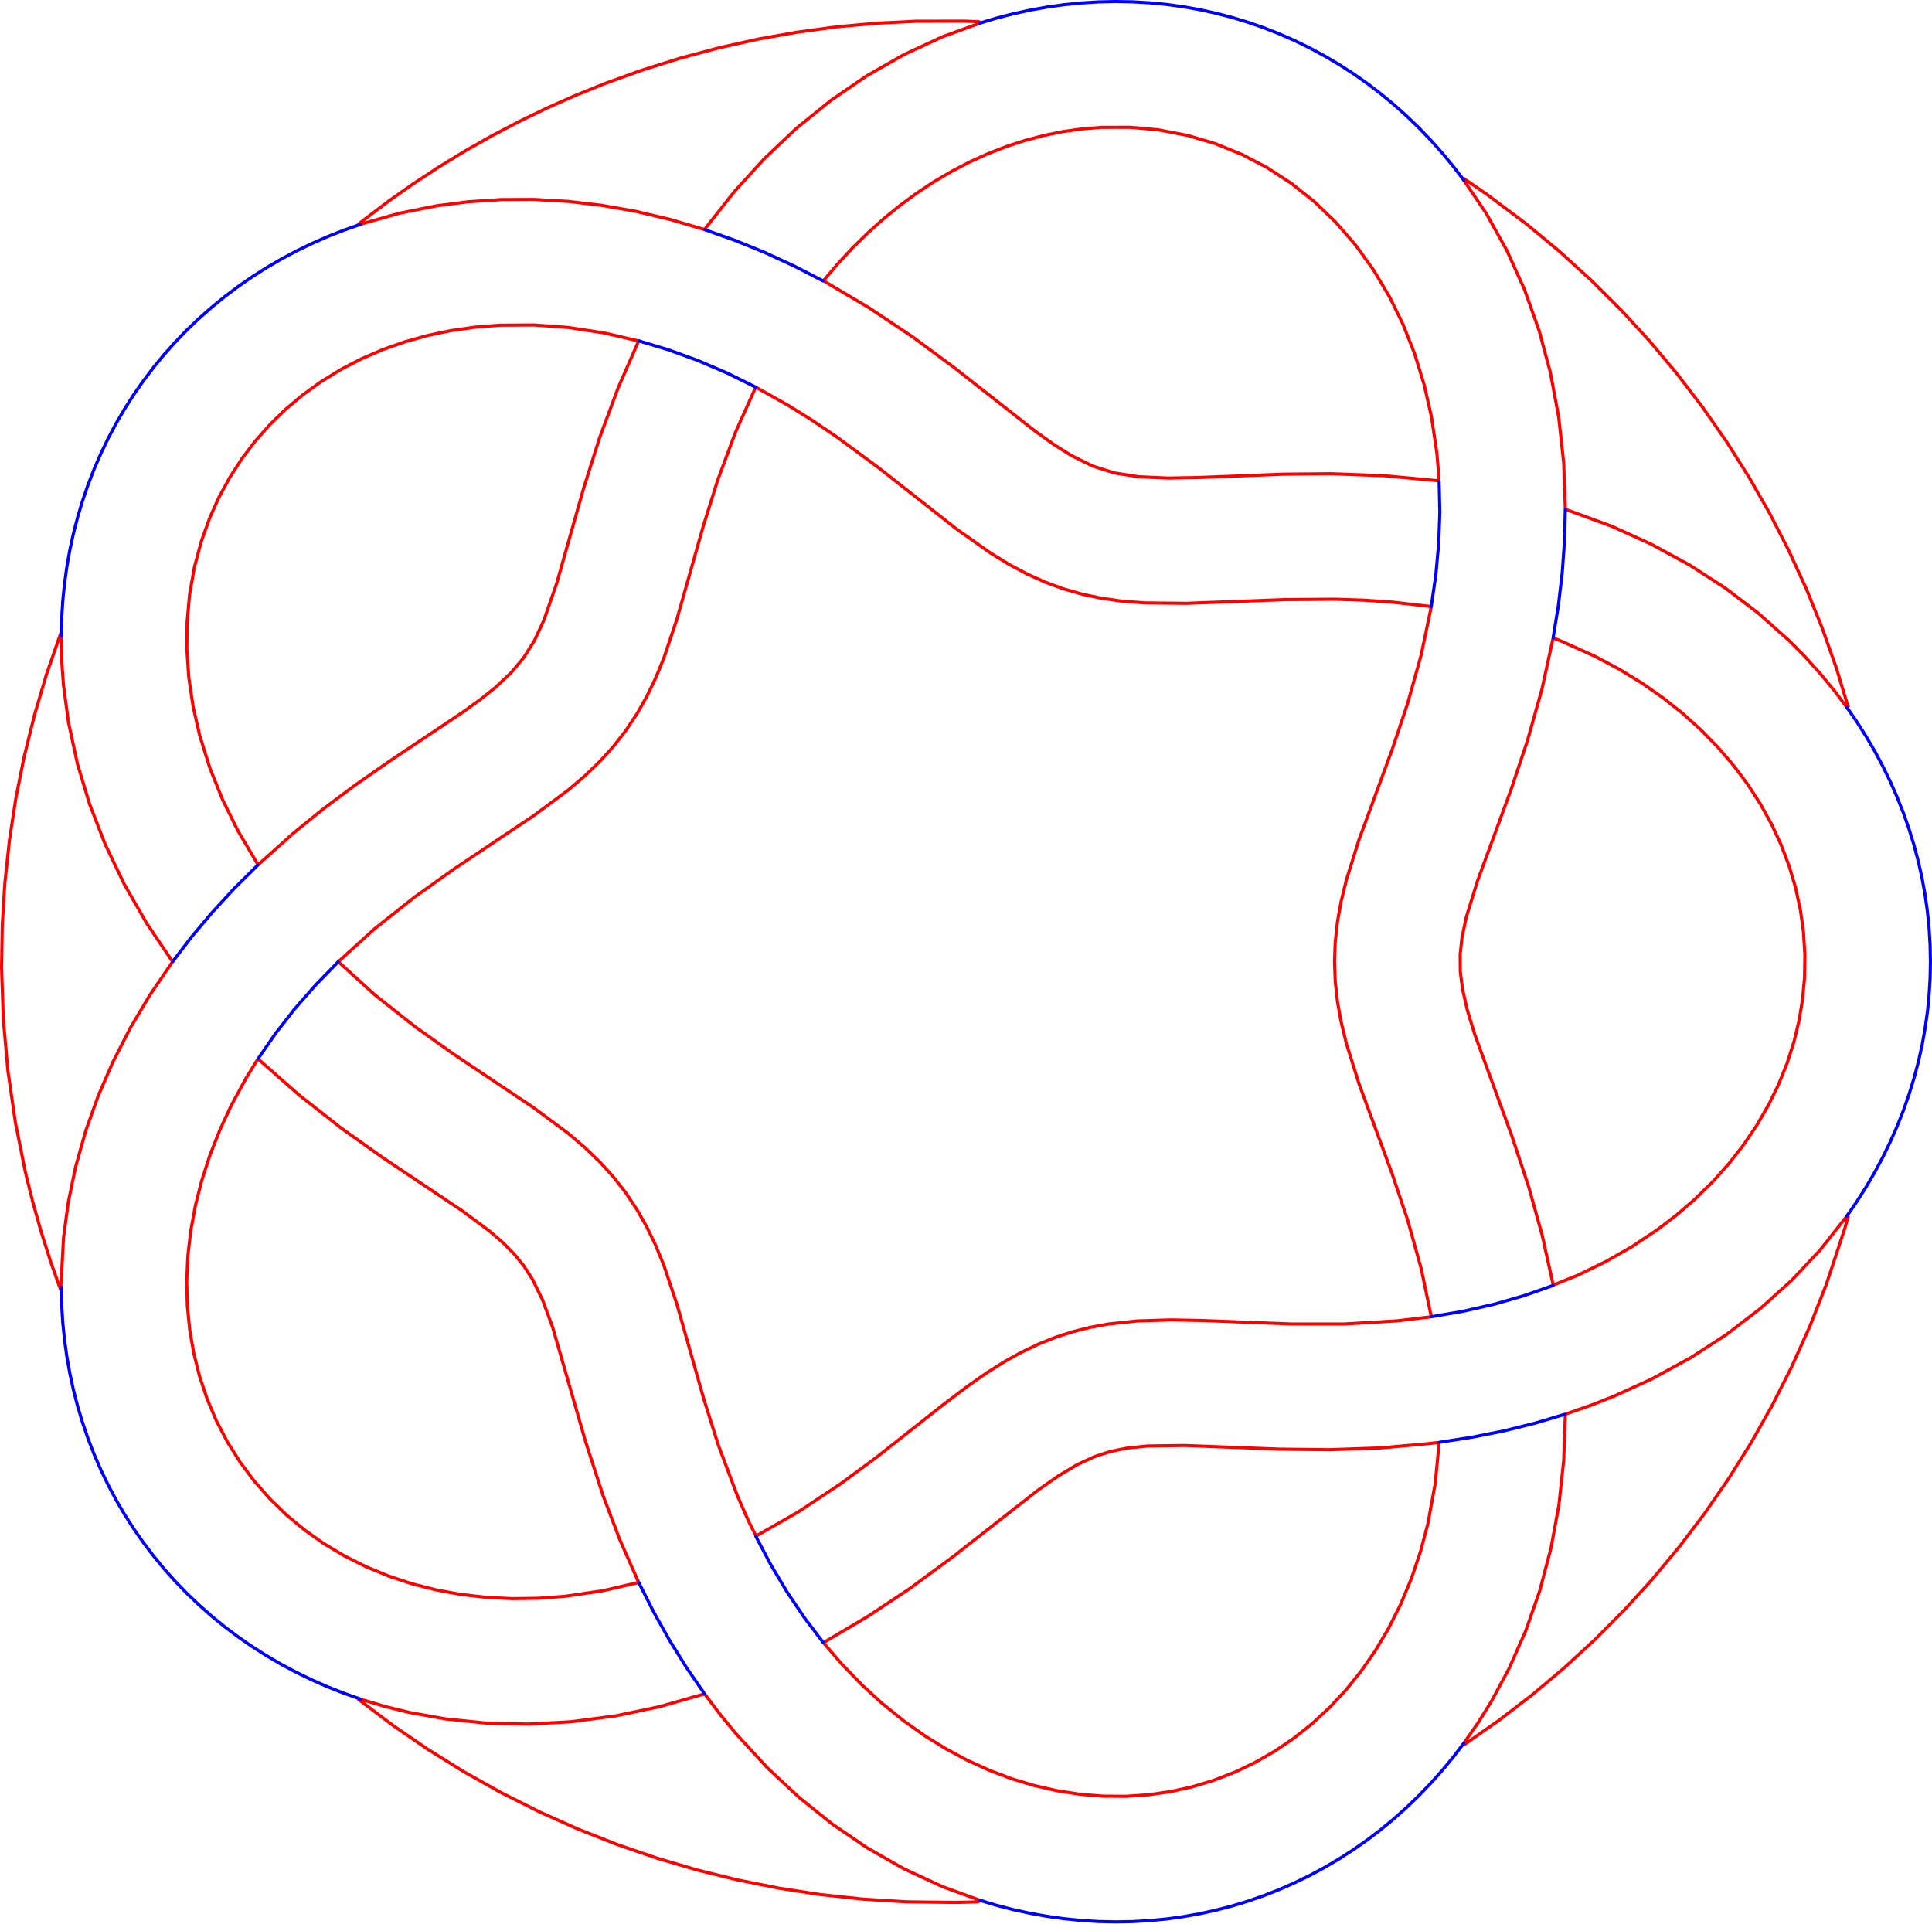
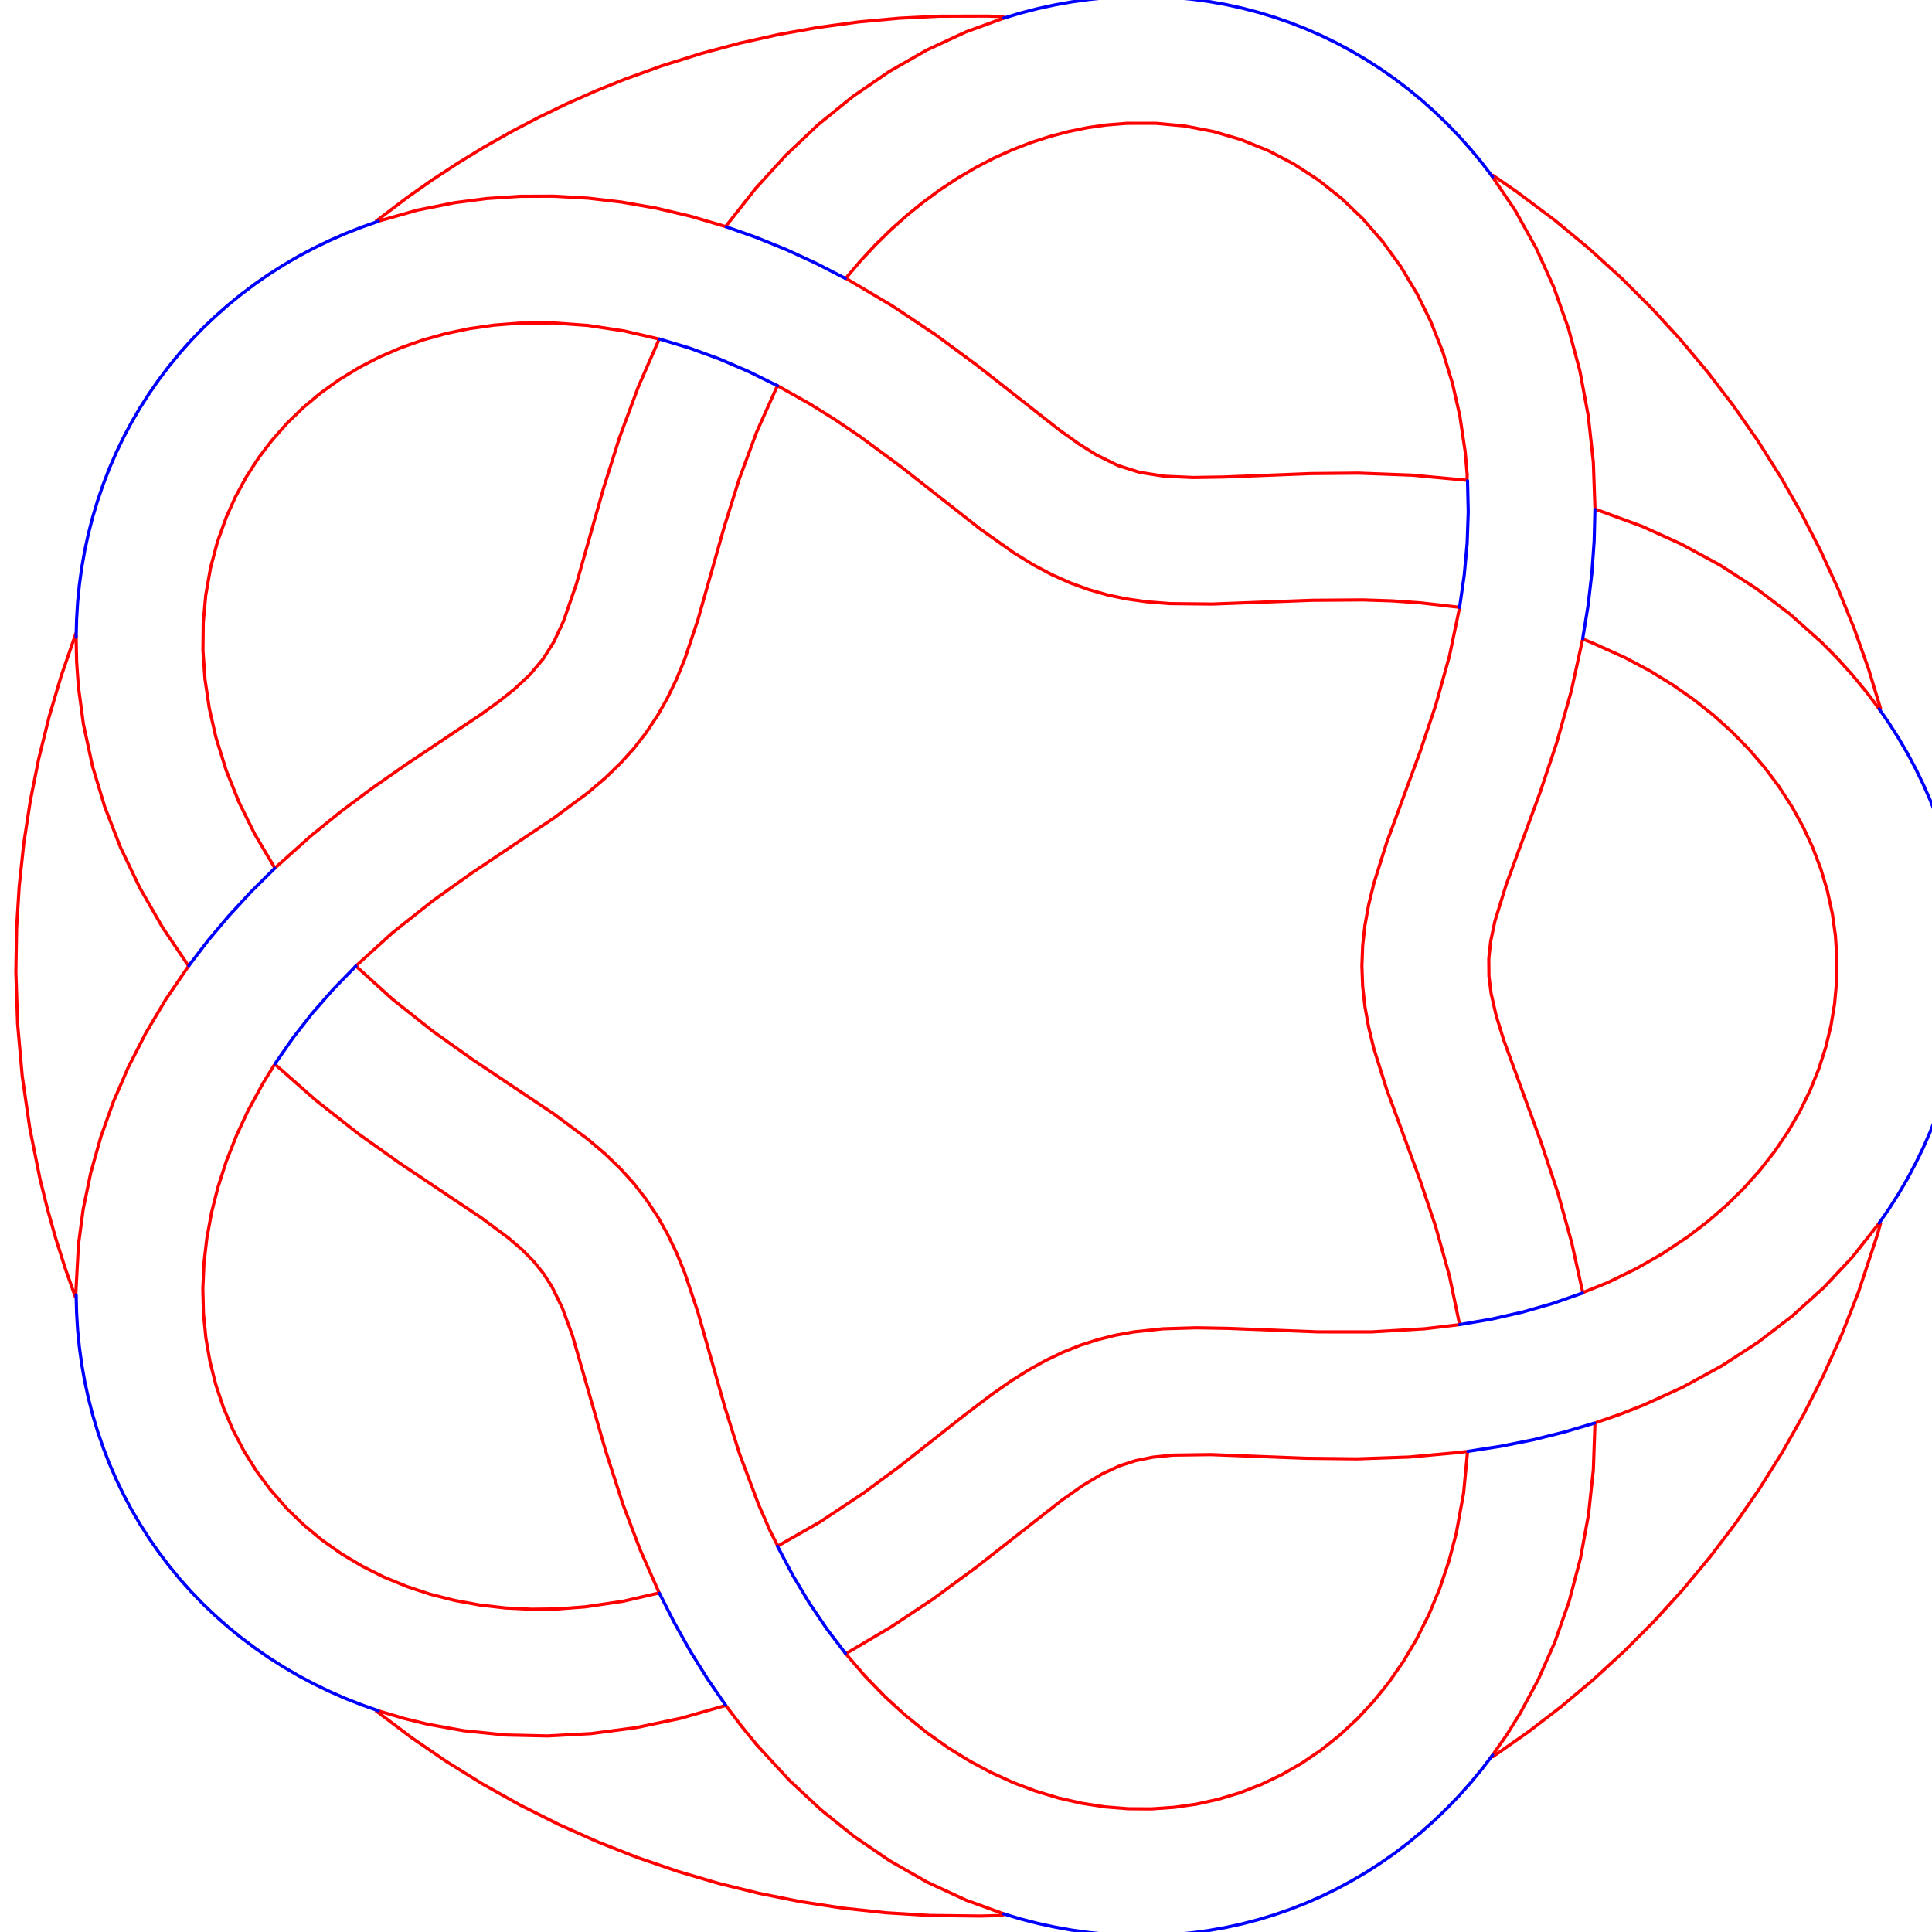
- <svg xmlns="http://www.w3.org/2000/svg" width="61.599mm" height="61.334mm" viewBox="-30.5 -30.5 61.599 61.334" version="1.1" id="svg3">
-   <defs id="defs3" />
-   <g id="cut" fill="none" stroke="#ff0000" stroke-width="0.1" transform="translate(-0.450986,0.1670091)">
-     <path d="m -0.828,-29.989 1.514,-0.003 0.457,0.016 0.091,0.033 -1.234,0.449 -1.234,0.572 -1.189,0.679 -1.143,0.784 -1.097,0.889 -1.023,0.97 -0.956,1.051 -0.947,1.202 -1.097,-0.323 -1.097,-0.259 -1.097,-0.192 -1.051,-0.123 -1.098,-0.062 -1.051,0.004 -1.051,0.07 -1.006,0.13 -1.189,0.238 -1.234,0.349 -0.034,-0.028 0.948,-0.719 0.777,-0.546 0.823,-0.54 0.823,-0.503 0.869,-0.492 0.868,-0.455 0.869,-0.42 0.914,-0.405 0.914,-0.37 1.189,-0.43 1.234,-0.387 1.235,-0.33 1.234,-0.275 1.234,-0.22 1.28,-0.174 1.28,-0.117 z m 5.902,3.383 0.915,-10e-4 0.914,0.084 0.914,0.176 0.869,0.256 0.868,0.352 0.79,0.413 0.774,0.503 0.747,0.594 0.666,0.64 0.636,0.732 0.562,0.777 0.52,0.869 0.427,0.868 0.38,0.96 0.304,0.99 0.232,1.022 0.17,1.142 0.063,0.732 -0.008,0.161 -1.737,-0.162 -1.691,-0.063 -1.509,0.014 -2.743,0.108 -0.96,0.016 -0.914,-0.041 -0.777,-0.121 -0.686,-0.216 -0.686,-0.337 -0.548,-0.344 -0.605,-0.432 -2.595,-2.037 -1.327,-0.98 -1.37,-0.915 -1.465,-0.868 0.459,-0.541 0.474,-0.511 0.486,-0.477 0.503,-0.45 0.503,-0.409 0.548,-0.404 0.549,-0.363 0.594,-0.348 0.563,-0.292 0.58,-0.262 0.594,-0.23 0.594,-0.192 0.595,-0.156 0.594,-0.121 0.594,-0.084 z m 11.52,1.646 0.046,-0.002 0.731,0.503 1.235,0.925 1.051,0.871 1.043,0.949 0.962,0.96 0.881,0.96 0.863,1.028 0.822,1.075 0.765,1.097 0.722,1.143 0.653,1.142 0.611,1.189 0.566,1.234 0.5,1.235 0.454,1.28 0.374,1.234 -0.027,0.039 -0.412,-0.548 -0.457,-0.554 -0.486,-0.537 -0.498,-0.503 -0.982,-0.875 -1.051,-0.799 -1.143,-0.738 -1.234,-0.67 -1.234,-0.559 -1.463,-0.538 -0.027,-0.027 -0.052,-1.463 -0.16,-1.462 -0.265,-1.418 -0.356,-1.325 -0.471,-1.326 -0.558,-1.234 -0.661,-1.189 z m -30.702,4.663 1.079,-0.007 1.098,0.08 1.142,0.174 1.102,0.256 -0.659,1.508 -0.593,1.6 -0.505,1.6 -0.855,3.017 -0.41,1.183 -0.301,0.646 -0.339,0.541 -0.411,0.491 -0.503,0.471 -0.466,0.371 -0.585,0.423 -2.332,1.559 -1.097,0.765 -1.006,0.752 -0.928,0.753 -1.129,1.01 -0.045,-0.037 -0.604,-1.019 -0.497,-1.006 -0.404,-1.005 -0.328,-1.052 -0.208,-0.914 -0.136,-0.914 -0.064,-0.915 0.009,-0.868 0.078,-0.869 0.152,-0.868 0.219,-0.823 0.279,-0.777 0.288,-0.64 0.347,-0.637 0.387,-0.598 0.417,-0.548 0.476,-0.538 0.503,-0.489 0.548,-0.46 0.595,-0.427 0.64,-0.392 0.64,-0.33 0.685,-0.295 0.686,-0.241 0.732,-0.204 0.731,-0.153 0.777,-0.111 z m 8.138,2.011 0.027,-0.028 0.046,0.023 0.984,0.554 0.753,0.469 0.795,0.537 1.303,0.96 2.519,1.979 1.08,0.763 0.597,0.366 0.563,0.3 0.594,0.266 0.579,0.211 0.61,0.173 0.594,0.124 0.64,0.09 0.732,0.057 1.325,0.014 3.155,-0.119 1.6,-0.012 0.914,0.03 0.914,0.063 1.143,0.131 0.046,0.007 0.036,0.037 -0.316,1.508 -0.434,1.554 -0.491,1.463 -1.059,2.88 -0.402,1.28 -0.167,0.686 -0.115,0.64 -0.071,0.64 L 12.5,0 l 0.024,0.64 0.071,0.64 0.115,0.64 0.167,0.686 0.402,1.28 1.059,2.88 0.491,1.463 0.434,1.554 0.316,1.508 -0.036,0.037 -1.052,0.125 -1.691,0.1 L 11.109,11.552 8.274,11.441 7.269,11.423 6.217,11.455 5.303,11.552 4.709,11.66 4.16,11.798 3.611,11.974 3.063,12.193 2.514,12.456 1.977,12.754 1.417,13.107 0.823,13.521 0,14.144 l -2.103,1.659 -1.132,0.837 -1.377,0.914 -1.331,0.76 -0.245,-0.485 -0.36,-0.823 -0.601,-1.6 L -7.61,13.943 -8.466,10.926 -8.88,9.691 -9.142,9.051 -9.428,8.457 -9.738,7.909 -10.104,7.36 -10.497,6.857 -10.911,6.4 -11.383,5.943 -11.931,5.475 -13.025,4.663 -15.589,2.946 -16.836,2.057 -18.105,1.051 -19.263,0 l 1.158,-1.051 1.269,-1.006 1.247,-0.889 2.564,-1.717 1.094,-0.812 0.548,-0.468 0.472,-0.457 0.414,-0.457 0.393,-0.503 0.366,-0.549 0.31,-0.548 0.286,-0.594 0.262,-0.64 0.414,-1.235 0.842,-2.971 0.459,-1.463 0.56,-1.509 z m -22.161,7.863 0.017,-0.045 0.016,0.045 0.017,0.823 0.055,0.777 0.16,1.189 0.286,1.325 0.386,1.28 0.496,1.28 0.612,1.28 0.715,1.246 0.825,1.223 -0.717,1.051 -0.626,1.052 -0.562,1.097 -0.474,1.097 -0.391,1.097 -0.321,1.143 -0.237,1.143 -0.149,1.115 -0.091,1.673 -0.324,-0.914 -0.305,-0.96 L -29,7.68 l -0.238,-0.96 -0.322,-1.6 -0.238,-1.646 -0.146,-1.645 -0.055,-1.646 0.023,-1.372 0.082,-1.325 0.147,-1.372 0.203,-1.325 0.265,-1.326 0.328,-1.326 0.378,-1.28 z m 47.593,0.137 0.012,-0.026 0.046,0.007 0.229,0.091 1.051,0.473 0.777,0.413 0.732,0.449 0.669,0.468 0.611,0.484 0.594,0.534 0.548,0.562 0.488,0.568 0.445,0.594 0.415,0.64 0.353,0.64 0.298,0.64 0.261,0.686 0.205,0.686 0.159,0.731 0.096,0.686 0.046,0.731 -0.01,0.732 -0.062,0.686 -0.113,0.685 -0.165,0.686 -0.22,0.686 -0.277,0.685 -0.313,0.64 -0.371,0.642 -0.432,0.638 -0.465,0.595 -0.52,0.581 L 24,7.565 23.406,8.078 22.79,8.549 21.989,9.083 21.166,9.554 20.251,10 19.474,10.312 19.123,8.731 18.691,7.177 18.149,5.544 16.975,2.331 16.736,1.554 16.58,0.869 16.511,0.32 l -0.005,-0.549 0.059,-0.548 0.135,-0.64 0.353,-1.143 1.075,-2.926 0.52,-1.554 0.464,-1.646 z m -41.274,13.395 1.298,1.142 1.339,1.052 1.301,0.925 2.56,1.715 0.868,0.643 0.434,0.374 0.361,0.366 0.302,0.373 0.275,0.425 0.325,0.665 0.32,0.868 1.046,3.634 0.555,1.715 0.537,1.417 0.604,1.371 -1.147,0.265 -1.189,0.175 -0.868,0.065 -0.823,0.011 -0.823,-0.04 -0.823,-0.095 -0.777,-0.142 -0.777,-0.197 -0.732,-0.242 -0.731,-0.3 -0.686,-0.344 -0.653,-0.39 -0.627,-0.443 -0.567,-0.471 -0.53,-0.514 -0.513,-0.583 -0.443,-0.595 -0.402,-0.64 -0.357,-0.685 -0.29,-0.686 -0.244,-0.732 -0.183,-0.731 -0.127,-0.731 -0.077,-0.778 -0.02,-0.777 0.037,-0.823 0.09,-0.777 0.151,-0.823 0.197,-0.777 0.265,-0.823 0.324,-0.822 0.362,-0.778 0.473,-0.868 0.346,-0.562 z m 50.629,5.028 0.029,-0.039 0.027,0.039 -0.103,0.366 -0.588,1.783 -0.52,1.325 -0.595,1.326 -0.625,1.234 -0.659,1.167 -0.73,1.165 -0.758,1.097 -0.798,1.052 -0.868,1.044 -0.879,0.967 -0.955,0.96 -0.994,0.914 -1.012,0.851 -1.052,0.807 -1.097,0.767 -0.046,-0.002 0.48,-0.686 0.426,-0.685 0.565,-1.052 0.526,-1.188 0.449,-1.28 0.362,-1.372 0.252,-1.371 0.153,-1.417 0.052,-1.463 0.027,-0.027 0.777,-0.27 0.731,-0.287 1.228,-0.559 1.241,-0.679 1.137,-0.738 1.074,-0.823 1.013,-0.914 0.9,-0.96 z m -13.249,7.223 0.203,-0.026 0.046,0.002 0.016,0.024 -0.122,1.28 -0.234,1.28 -0.229,0.869 -0.292,0.868 -0.342,0.823 -0.397,0.791 -0.411,0.691 -0.457,0.659 -0.485,0.602 -0.511,0.548 -0.559,0.519 -0.594,0.473 -0.594,0.404 -0.64,0.368 -0.64,0.306 L 8.64,26.107 7.954,26.313 7.269,26.464 6.583,26.562 5.851,26.613 5.12,26.608 4.389,26.549 3.657,26.436 2.926,26.27 2.194,26.049 1.509,25.79 0.789,25.463 0.107,25.097 -0.559,24.686 -1.234,24.207 -1.92,23.654 l -0.64,-0.586 -0.64,-0.66 -0.596,-0.694 1.419,-0.839 1.326,-0.88 1.371,-1.009 2.702,-2.117 0.681,-0.478 0.594,-0.354 0.549,-0.254 0.503,-0.164 0.548,-0.111 0.64,-0.065 1.189,-0.016 3.017,0.116 1.6,0.018 1.646,-0.057 z m -23.201,8 h 0.059 l 0.484,0.64 0.486,0.594 1.027,1.116 1.006,0.939 1.051,0.844 1.111,0.758 1.175,0.671 1.234,0.572 1.234,0.449 -0.137,0.037 -0.64,0.017 -1.6,-0.019 -1.371,-0.084 -1.372,-0.147 -1.325,-0.203 -1.326,-0.265 -1.28,-0.315 -1.28,-0.377 -1.28,-0.439 -1.245,-0.491 -1.228,-0.548 -1.23,-0.618 -1.189,-0.667 -1.142,-0.711 -1.098,-0.752 -1.085,-0.818 0.034,-0.028 0.823,0.244 0.731,0.179 1.143,0.206 1.326,0.136 1.326,0.03 1.371,-0.074 1.417,-0.187 1.417,-0.297 z" id="path2" />
+ <svg xmlns="http://www.w3.org/2000/svg" width="61mm" height="61mm" viewBox="-30.5 -30.5 61 61">
+   <g id="cut" fill="none" stroke="#ff0000" stroke-width="0.1">
+     <path d="M-0.828 -29.989L0.686 -29.992L1.143 -29.976L1.234 -29.943L0 -29.494L-1.234 -28.922L-2.423 -28.243L-3.566 -27.459L-4.663 -26.57L-5.686 -25.6L-6.642 -24.549L-7.589 -23.347L-8.686 -23.67L-9.783 -23.929L-10.88 -24.121L-11.931 -24.244L-13.029 -24.306L-14.08 -24.302L-15.131 -24.232L-16.137 -24.102L-17.326 -23.864L-18.56 -23.515L-18.594 -23.543L-17.646 -24.262L-16.869 -24.808L-16.046 -25.348L-15.223 -25.851L-14.354 -26.343L-13.486 -26.798L-12.617 -27.218L-11.703 -27.623L-10.789 -27.993L-9.6 -28.423L-8.366 -28.81L-7.131 -29.14L-5.897 -29.415L-4.663 -29.635L-3.383 -29.809L-2.103 -29.926L-0.828 -29.989ZM5.074 -26.606L5.989 -26.607L6.903 -26.523L7.817 -26.347L8.686 -26.091L9.554 -25.739L10.344 -25.326L11.118 -24.823L11.865 -24.229L12.531 -23.589L13.167 -22.857L13.729 -22.08L14.249 -21.211L14.676 -20.343L15.056 -19.383L15.36 -18.393L15.592 -17.371L15.762 -16.229L15.825 -15.497L15.817 -15.336L14.08 -15.498L12.389 -15.561L10.88 -15.547L8.137 -15.439L7.177 -15.423L6.263 -15.464L5.486 -15.585L4.8 -15.801L4.114 -16.138L3.566 -16.482L2.961 -16.914L0.366 -18.951L-0.961 -19.931L-2.331 -20.846L-3.796 -21.714L-3.337 -22.255L-2.863 -22.766L-2.377 -23.243L-1.874 -23.693L-1.371 -24.102L-0.823 -24.506L-0.274 -24.869L0.32 -25.217L0.883 -25.509L1.463 -25.771L2.057 -26.001L2.651 -26.193L3.246 -26.349L3.84 -26.47L4.434 -26.554L5.074 -26.606ZM16.594 -24.96L16.64 -24.962L17.371 -24.459L18.606 -23.534L19.657 -22.663L20.7 -21.714L21.662 -20.754L22.543 -19.794L23.406 -18.766L24.228 -17.691L24.993 -16.594L25.715 -15.451L26.368 -14.309L26.979 -13.12L27.545 -11.886L28.045 -10.651L28.499 -9.371L28.873 -8.137L28.846 -8.098L28.434 -8.646L27.977 -9.2L27.491 -9.737L26.993 -10.24L26.011 -11.115L24.96 -11.914L23.817 -12.652L22.583 -13.322L21.349 -13.881L19.886 -14.419L19.859 -14.446L19.807 -15.909L19.647 -17.371L19.382 -18.789L19.026 -20.114L18.555 -21.44L17.997 -22.674L17.336 -23.863L16.594 -24.96ZM-14.108 -20.297L-13.029 -20.304L-11.931 -20.224L-10.789 -20.05L-9.687 -19.794L-10.346 -18.286L-10.939 -16.686L-11.444 -15.086L-12.299 -12.069L-12.709 -10.886L-13.01 -10.24L-13.349 -9.699L-13.76 -9.208L-14.263 -8.737L-14.729 -8.366L-15.314 -7.943L-17.646 -6.384L-18.743 -5.619L-19.749 -4.867L-20.677 -4.114L-21.806 -3.104L-21.851 -3.141L-22.455 -4.16L-22.952 -5.166L-23.356 -6.171L-23.684 -7.223L-23.892 -8.137L-24.028 -9.051L-24.092 -9.966L-24.083 -10.834L-24.005 -11.703L-23.853 -12.571L-23.634 -13.394L-23.355 -14.171L-23.067 -14.811L-22.72 -15.448L-22.333 -16.046L-21.916 -16.594L-21.44 -17.132L-20.937 -17.621L-20.389 -18.081L-19.794 -18.508L-19.154 -18.9L-18.514 -19.23L-17.829 -19.525L-17.143 -19.766L-16.411 -19.97L-15.68 -20.123L-14.903 -20.234L-14.108 -20.297ZM-5.97 -18.286L-5.943 -18.314L-5.897 -18.291L-4.913 -17.737L-4.16 -17.268L-3.365 -16.731L-2.062 -15.771L0.457 -13.792L1.537 -13.029L2.134 -12.663L2.697 -12.363L3.291 -12.097L3.87 -11.886L4.48 -11.713L5.074 -11.589L5.714 -11.499L6.446 -11.442L7.771 -11.428L10.926 -11.547L12.526 -11.559L13.44 -11.529L14.354 -11.466L15.497 -11.335L15.543 -11.328L15.579 -11.291L15.263 -9.783L14.829 -8.229L14.338 -6.766L13.279 -3.886L12.877 -2.606L12.71 -1.92L12.595 -1.28L12.524 -0.64L12.5 0L12.524 0.64L12.595 1.28L12.71 1.92L12.877 2.606L13.279 3.886L14.338 6.766L14.829 8.229L15.263 9.783L15.579 11.291L15.543 11.328L14.491 11.453L12.8 11.553L11.109 11.552L8.274 11.441L7.269 11.423L6.217 11.455L5.303 11.552L4.709 11.66L4.16 11.798L3.611 11.974L3.063 12.193L2.514 12.456L1.977 12.754L1.417 13.107L0.823 13.521L0 14.144L-2.103 15.803L-3.235 16.64L-4.612 17.554L-5.943 18.314L-6.188 17.829L-6.548 17.006L-7.149 15.406L-7.61 13.943L-8.466 10.926L-8.88 9.691L-9.142 9.051L-9.428 8.457L-9.738 7.909L-10.104 7.36L-10.497 6.857L-10.911 6.4L-11.383 5.943L-11.931 5.475L-13.025 4.663L-15.589 2.946L-16.836 2.057L-18.105 1.051L-19.263 0L-18.105 -1.051L-16.836 -2.057L-15.589 -2.946L-13.025 -4.663L-11.931 -5.475L-11.383 -5.943L-10.911 -6.4L-10.497 -6.857L-10.104 -7.36L-9.738 -7.909L-9.428 -8.457L-9.142 -9.051L-8.88 -9.691L-8.466 -10.926L-7.624 -13.897L-7.165 -15.36L-6.605 -16.869L-5.97 -18.286ZM-28.131 -10.423L-28.114 -10.468L-28.098 -10.423L-28.081 -9.6L-28.026 -8.823L-27.866 -7.634L-27.58 -6.309L-27.194 -5.029L-26.698 -3.749L-26.086 -2.469L-25.371 -1.223L-24.546 0L-25.263 1.051L-25.889 2.103L-26.451 3.2L-26.925 4.297L-27.316 5.394L-27.637 6.537L-27.874 7.68L-28.023 8.795L-28.114 10.468L-28.438 9.554L-28.743 8.594L-29 7.68L-29.238 6.72L-29.56 5.12L-29.798 3.474L-29.944 1.829L-29.999 0.183L-29.976 -1.189L-29.894 -2.514L-29.747 -3.886L-29.544 -5.211L-29.279 -6.537L-28.951 -7.863L-28.573 -9.143L-28.131 -10.423ZM19.462 -10.286L19.474 -10.312L19.52 -10.305L19.749 -10.214L20.8 -9.741L21.577 -9.328L22.309 -8.879L22.978 -8.411L23.589 -7.927L24.183 -7.393L24.731 -6.831L25.219 -6.263L25.664 -5.669L26.079 -5.029L26.432 -4.389L26.73 -3.749L26.991 -3.063L27.196 -2.377L27.355 -1.646L27.451 -0.96L27.497 -0.229L27.487 0.503L27.425 1.189L27.312 1.874L27.147 2.56L26.927 3.246L26.65 3.931L26.337 4.571L25.966 5.213L25.534 5.851L25.069 6.446L24.549 7.027L24 7.565L23.406 8.078L22.79 8.549L21.989 9.083L21.166 9.554L20.251 10L19.474 10.312L19.123 8.731L18.691 7.177L18.149 5.544L16.975 2.331L16.736 1.554L16.58 0.869L16.511 0.32L16.506 -0.229L16.565 -0.777L16.7 -1.417L17.053 -2.56L18.128 -5.486L18.648 -7.04L19.112 -8.686L19.462 -10.286ZM-21.812 3.109L-20.514 4.251L-19.175 5.303L-17.874 6.228L-15.314 7.943L-14.446 8.586L-14.012 8.96L-13.651 9.326L-13.349 9.699L-13.074 10.124L-12.749 10.789L-12.429 11.657L-11.383 15.291L-10.828 17.006L-10.291 18.423L-9.687 19.794L-10.834 20.059L-12.023 20.234L-12.891 20.299L-13.714 20.31L-14.537 20.27L-15.36 20.175L-16.137 20.033L-16.914 19.836L-17.646 19.594L-18.377 19.294L-19.063 18.95L-19.716 18.56L-20.343 18.117L-20.91 17.646L-21.44 17.132L-21.953 16.549L-22.396 15.954L-22.798 15.314L-23.155 14.629L-23.445 13.943L-23.689 13.211L-23.872 12.48L-23.999 11.749L-24.076 10.971L-24.096 10.194L-24.059 9.371L-23.969 8.594L-23.818 7.771L-23.621 6.994L-23.356 6.171L-23.032 5.349L-22.67 4.571L-22.197 3.703L-21.851 3.141L-21.812 3.109ZM28.817 8.137L28.846 8.098L28.873 8.137L28.77 8.503L28.182 10.286L27.662 11.611L27.067 12.937L26.442 14.171L25.783 15.338L25.053 16.503L24.295 17.6L23.497 18.652L22.629 19.696L21.75 20.663L20.795 21.623L19.801 22.537L18.789 23.388L17.737 24.195L16.64 24.962L16.594 24.96L17.074 24.274L17.5 23.589L18.065 22.537L18.591 21.349L19.04 20.069L19.402 18.697L19.654 17.326L19.807 15.909L19.859 14.446L19.886 14.419L20.663 14.149L21.394 13.862L22.622 13.303L23.863 12.624L25 11.886L26.074 11.063L27.087 10.149L27.987 9.189L28.817 8.137ZM15.568 15.36L15.771 15.334L15.817 15.336L15.833 15.36L15.711 16.64L15.477 17.92L15.248 18.789L14.956 19.657L14.614 20.48L14.217 21.271L13.806 21.962L13.349 22.621L12.864 23.223L12.353 23.771L11.794 24.29L11.2 24.763L10.606 25.167L9.966 25.535L9.326 25.841L8.64 26.107L7.954 26.313L7.269 26.464L6.583 26.562L5.851 26.613L5.12 26.608L4.389 26.549L3.657 26.436L2.926 26.27L2.194 26.049L1.509 25.79L0.789 25.463L0.107 25.097L-0.559 24.686L-1.234 24.207L-1.92 23.654L-2.56 23.068L-3.2 22.408L-3.796 21.714L-2.377 20.875L-1.051 19.995L0.32 18.986L3.022 16.869L3.703 16.391L4.297 16.037L4.846 15.783L5.349 15.619L5.897 15.508L6.537 15.443L7.726 15.427L10.743 15.543L12.343 15.561L13.989 15.504L15.568 15.36ZM-7.633 23.36L-7.574 23.36L-7.09 24L-6.604 24.594L-5.577 25.71L-4.571 26.649L-3.52 27.493L-2.409 28.251L-1.234 28.922L0 29.494L1.234 29.943L1.097 29.98L0.457 29.997L-1.143 29.978L-2.514 29.894L-3.886 29.747L-5.211 29.544L-6.537 29.279L-7.817 28.964L-9.097 28.587L-10.377 28.148L-11.622 27.657L-12.85 27.109L-14.08 26.491L-15.269 25.824L-16.411 25.113L-17.509 24.361L-18.594 23.543L-18.56 23.515L-17.737 23.759L-17.006 23.938L-15.863 24.144L-14.537 24.28L-13.211 24.31L-11.84 24.236L-10.423 24.049L-9.006 23.752L-7.633 23.36Z" />
  </g>
-   <g id="engrave" fill="none" stroke="#0000ff" stroke-width="0.1" stroke-linecap="round" transform="translate(-0.450986,0.1670091)">
-     <path d="m 19.464,10.326 -0.927,0.325 -0.953,0.273 -0.986,0.224 -1.013,0.174 m -37.401,-8.235 0.559,-0.808 0.61,-0.781 0.667,-0.761 0.716,-0.736 m 35.099,-15.322 0.023,0.983 -0.035,0.99 -0.092,1.008 -0.147,1.016 M -3.806,21.703 -4.401,20.921 -4.955,20.099 -5.473,19.23 -5.952,18.321 m -3.725,-38.116 0.941,0.283 0.931,0.339 0.93,0.398 0.921,0.454 m 25.799,32.753 -0.956,0.284 -0.989,0.245 -1.018,0.203 -1.036,0.161 m -40.384,-15.336 0.606,-0.792 0.657,-0.78 0.703,-0.762 0.745,-0.739 m 41.685,-11.33 -0.025,0.997 -0.073,1.017 -0.121,1.03 -0.168,1.036 M -7.593,23.334 -8.159,22.512 -8.697,21.647 -9.205,20.742 -9.678,19.806 m 2.106,-43.146 0.94,0.332 0.945,0.383 0.942,0.434 0.933,0.479 M 31.5,0 l -0.01,0.523 -0.033,0.544 -0.051,0.52 -0.076,0.54 -0.092,0.514 -0.118,0.533 -0.139,0.527 -0.16,0.521 -0.18,0.515 -0.201,0.507 -0.22,0.5 -0.239,0.491 -0.257,0.481 -0.276,0.471 -0.293,0.461 -0.322,0.468 m -47.389,15.397 -0.535,-0.189 -0.508,-0.2 -0.5,-0.22 -0.492,-0.238 -0.482,-0.256 -0.471,-0.275 -0.461,-0.293 -0.448,-0.31 -0.436,-0.328 -0.422,-0.345 -0.408,-0.361 -0.378,-0.362 -0.378,-0.392 -0.348,-0.391 -0.345,-0.421 -0.316,-0.417 -0.299,-0.429 -0.294,-0.459 -0.264,-0.451 -0.256,-0.481 -0.227,-0.471 -0.218,-0.5 -0.197,-0.508 -0.177,-0.516 -0.157,-0.522 -0.136,-0.528 -0.116,-0.534 -0.095,-0.537 -0.074,-0.541 -0.055,-0.544 -0.033,-0.545 -0.014,-0.567 m 29.287,-40.311 0.545,-0.163 0.528,-0.136 0.534,-0.116 0.537,-0.096 0.541,-0.076 0.543,-0.055 0.544,-0.034 0.546,-0.012 0.545,0.009 0.544,0.031 0.543,0.052 0.518,0.071 0.537,0.095 0.511,0.112 0.527,0.137 0.5,0.152 0.494,0.171 0.507,0.199 0.479,0.21 0.49,0.238 0.461,0.248 0.47,0.276 0.458,0.295 0.447,0.313 0.434,0.331 0.42,0.347 0.407,0.364 0.393,0.379 0.378,0.394 0.363,0.407 0.348,0.421 0.345,0.451 m 0,49.828 -0.345,0.451 -0.348,0.421 -0.363,0.407 -0.378,0.394 -0.393,0.379 -0.407,0.364 -0.42,0.347 -0.434,0.331 -0.447,0.313 -0.458,0.295 -0.47,0.276 -0.461,0.248 -0.49,0.238 -0.479,0.21 -0.507,0.199 -0.494,0.171 -0.5,0.152 L 8.707,30.247 8.196,30.359 7.659,30.454 7.141,30.525 6.598,30.577 6.054,30.608 5.509,30.617 4.963,30.605 4.419,30.571 3.876,30.516 3.335,30.44 2.798,30.344 2.264,30.228 1.736,30.092 1.191,29.929 m -29.287,-40.311 0.014,-0.567 0.033,-0.545 0.055,-0.544 0.074,-0.541 0.095,-0.537 0.116,-0.534 0.136,-0.528 0.157,-0.522 0.177,-0.516 0.197,-0.508 0.218,-0.5 0.227,-0.471 0.256,-0.481 0.264,-0.451 0.294,-0.459 0.299,-0.429 0.316,-0.417 0.345,-0.421 0.348,-0.391 0.378,-0.392 0.378,-0.362 0.408,-0.361 0.422,-0.345 0.436,-0.328 0.448,-0.31 0.461,-0.293 0.471,-0.275 0.482,-0.256 0.492,-0.238 0.5,-0.22 0.508,-0.2 0.535,-0.189 m 47.389,15.397 0.322,0.468 0.293,0.461 0.276,0.471 0.257,0.481 0.239,0.491 0.22,0.5 0.201,0.507 0.173,0.494 0.161,0.521 0.14,0.527 0.118,0.532 0.094,0.515 0.076,0.539 0.053,0.521 0.033,0.543 0.011,0.523" id="path3" />
+   <g id="engrave" fill="none" stroke="#0000ff" stroke-width="0.1" stroke-linecap="round">
+     <path d="M19.464 10.326L18.537 10.651L17.584 10.924L16.598 11.148L15.585 11.322M-21.816 3.087L-21.257 2.279L-20.647 1.498L-19.98 0.737L-19.264 0.001M15.835 -15.321L15.858 -14.338L15.823 -13.348L15.731 -12.34L15.584 -11.324M-3.806 21.703L-4.401 20.921L-4.955 20.099L-5.473 19.23L-5.952 18.321M-9.677 -19.795L-8.736 -19.512L-7.805 -19.173L-6.875 -18.775L-5.954 -18.321M19.845 14.432L18.889 14.716L17.9 14.961L16.882 15.164L15.846 15.325M-24.538 -0.011L-23.932 -0.803L-23.275 -1.583L-22.572 -2.345L-21.827 -3.084M19.858 -14.414L19.833 -13.417L19.76 -12.4L19.639 -11.37L19.471 -10.334M-7.593 23.334L-8.159 22.512L-8.697 21.647L-9.205 20.742L-9.678 19.806M-7.572 -23.34L-6.632 -23.008L-5.687 -22.625L-4.745 -22.191L-3.812 -21.712M31.5 0L31.49 0.523L31.457 1.067L31.406 1.587L31.33 2.127L31.238 2.641L31.12 3.174L30.981 3.701L30.821 4.222L30.641 4.737L30.44 5.244L30.22 5.744L29.981 6.235L29.724 6.716L29.448 7.187L29.155 7.648L28.833 8.116M-18.556 23.513L-19.091 23.324L-19.599 23.124L-20.099 22.904L-20.591 22.666L-21.073 22.41L-21.544 22.135L-22.005 21.842L-22.453 21.532L-22.889 21.204L-23.311 20.859L-23.719 20.498L-24.097 20.136L-24.475 19.744L-24.823 19.353L-25.168 18.932L-25.484 18.515L-25.783 18.086L-26.077 17.627L-26.341 17.176L-26.597 16.695L-26.824 16.224L-27.042 15.724L-27.239 15.216L-27.416 14.7L-27.573 14.178L-27.709 13.65L-27.825 13.116L-27.92 12.579L-27.994 12.038L-28.049 11.494L-28.082 10.949L-28.096 10.382M1.191 -29.929L1.736 -30.092L2.264 -30.228L2.798 -30.344L3.335 -30.44L3.876 -30.516L4.419 -30.571L4.963 -30.605L5.509 -30.617L6.054 -30.608L6.598 -30.577L7.141 -30.525L7.659 -30.454L8.196 -30.359L8.707 -30.247L9.234 -30.11L9.734 -29.958L10.228 -29.787L10.735 -29.588L11.214 -29.378L11.704 -29.14L12.165 -28.892L12.635 -28.616L13.093 -28.321L13.54 -28.008L13.974 -27.677L14.394 -27.33L14.801 -26.966L15.194 -26.587L15.572 -26.193L15.935 -25.786L16.283 -25.365L16.628 -24.914M16.628 24.914L16.283 25.365L15.935 25.786L15.572 26.193L15.194 26.587L14.801 26.966L14.394 27.33L13.974 27.677L13.54 28.008L13.093 28.321L12.635 28.616L12.165 28.892L11.704 29.14L11.214 29.378L10.735 29.588L10.228 29.787L9.734 29.958L9.234 30.11L8.707 30.247L8.196 30.359L7.659 30.454L7.141 30.525L6.598 30.577L6.054 30.608L5.509 30.617L4.963 30.605L4.419 30.571L3.876 30.516L3.335 30.44L2.798 30.344L2.264 30.228L1.736 30.092L1.191 29.929M-28.096 -10.382L-28.082 -10.949L-28.049 -11.494L-27.994 -12.038L-27.92 -12.579L-27.825 -13.116L-27.709 -13.65L-27.573 -14.178L-27.416 -14.7L-27.239 -15.216L-27.042 -15.724L-26.824 -16.224L-26.597 -16.695L-26.341 -17.176L-26.077 -17.627L-25.783 -18.086L-25.484 -18.515L-25.168 -18.932L-24.823 -19.353L-24.475 -19.744L-24.097 -20.136L-23.719 -20.498L-23.311 -20.859L-22.889 -21.204L-22.453 -21.532L-22.005 -21.842L-21.544 -22.135L-21.073 -22.41L-20.591 -22.666L-20.099 -22.904L-19.599 -23.124L-19.091 -23.324L-18.556 -23.513M28.833 -8.116L29.155 -7.648L29.448 -7.187L29.724 -6.716L29.981 -6.235L30.22 -5.744L30.44 -5.244L30.641 -4.737L30.814 -4.243L30.975 -3.722L31.115 -3.195L31.233 -2.663L31.327 -2.148L31.403 -1.609L31.456 -1.088L31.489 -0.545L31.5 -0.022" />
  </g>
</svg>
